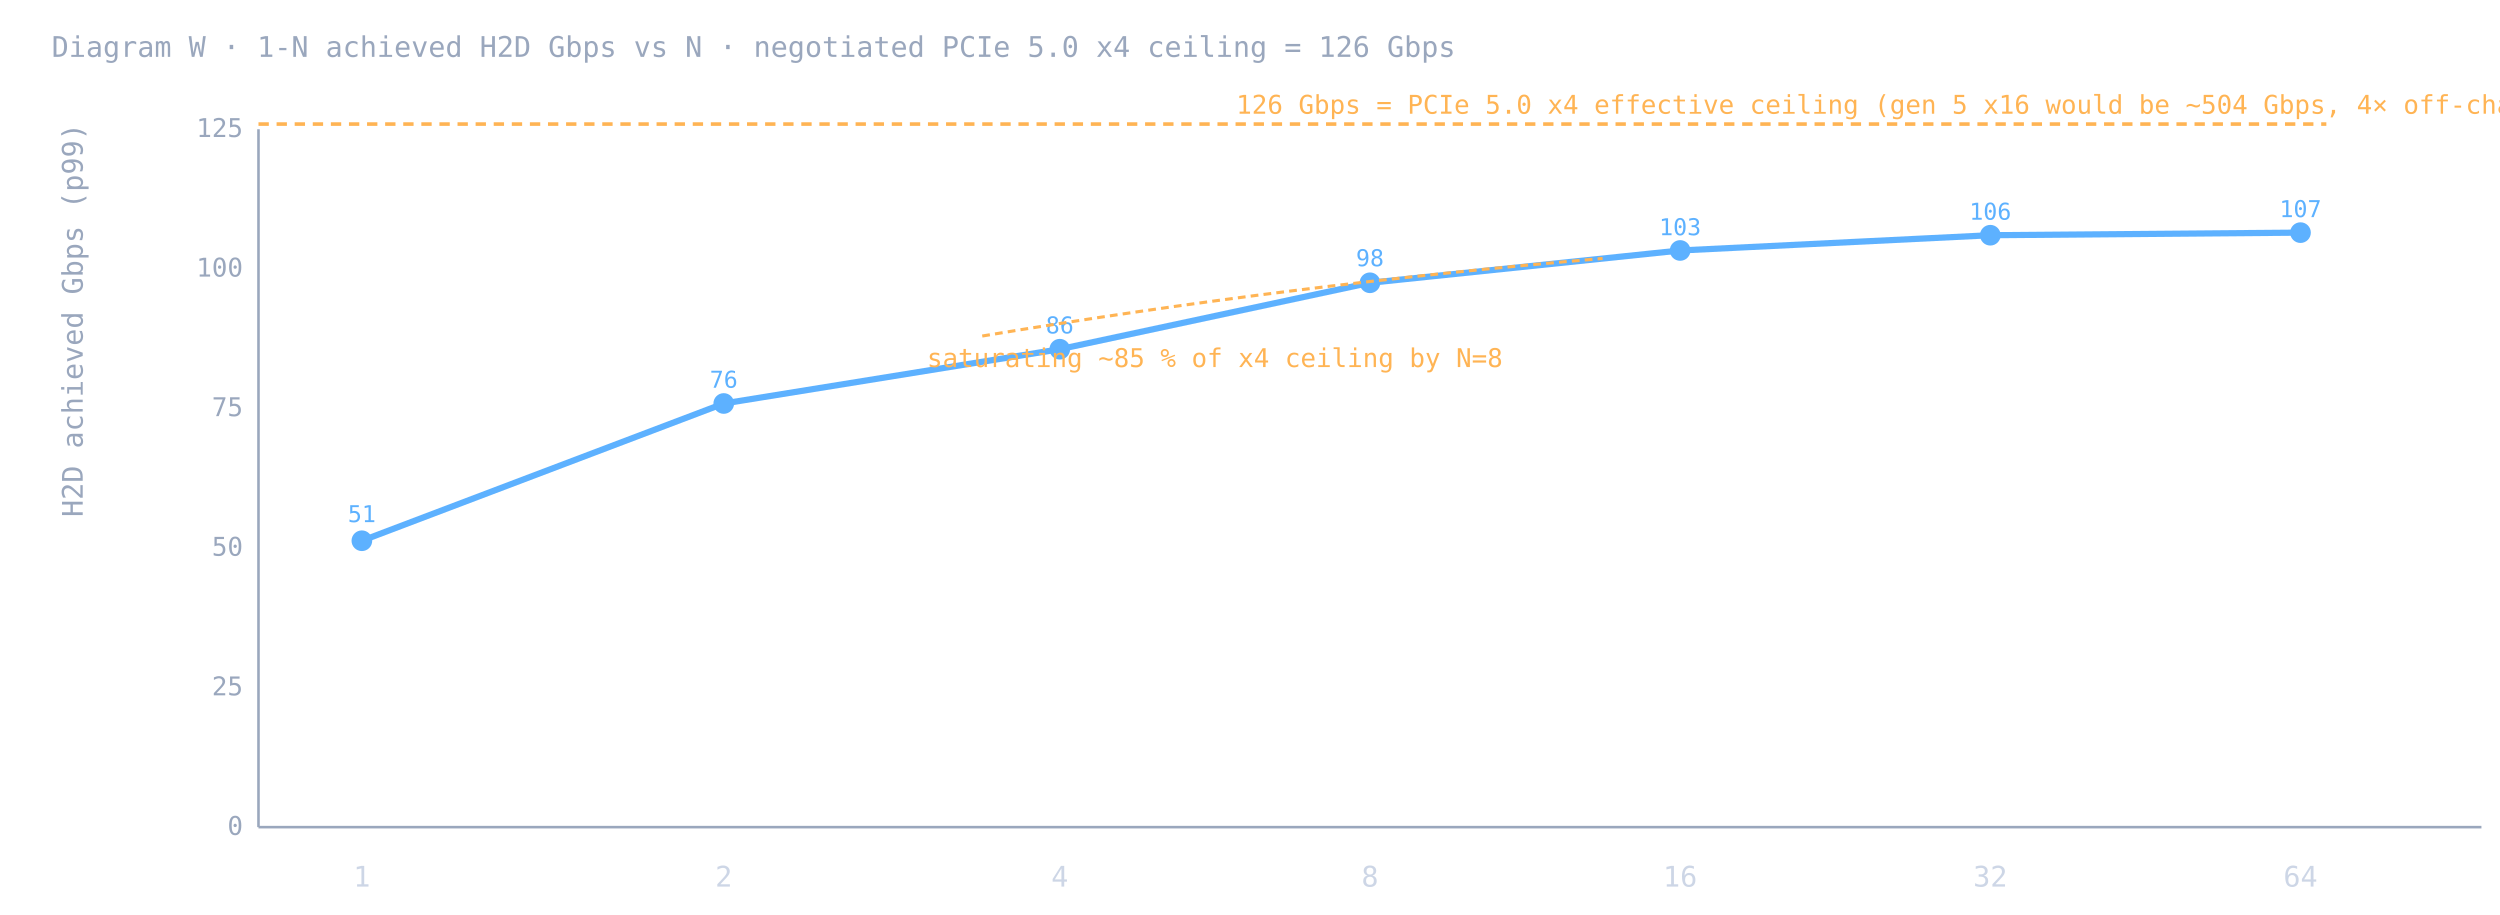
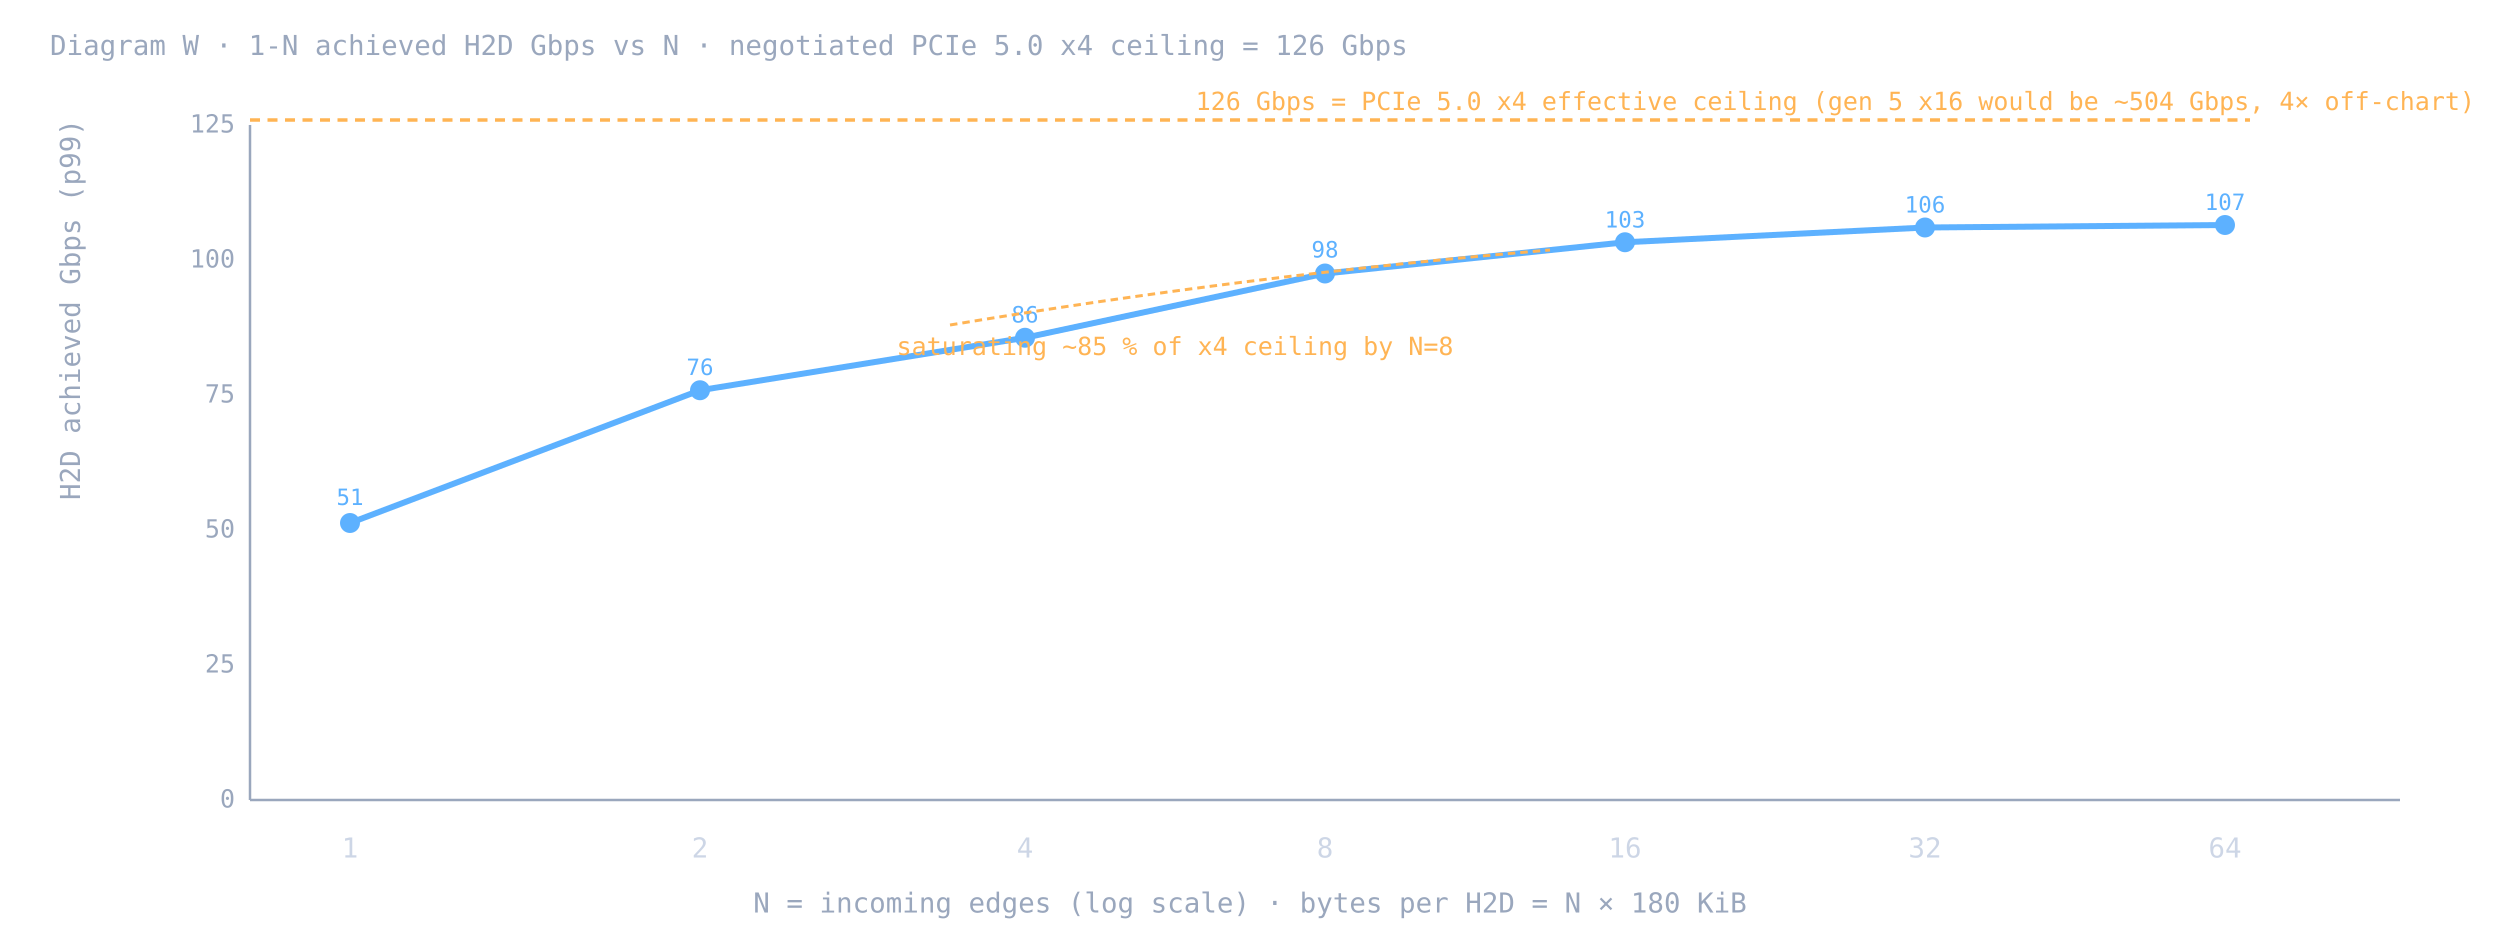
- <svg xmlns="http://www.w3.org/2000/svg" font-family="SF Mono,Menlo,monospace" font-size="12" style="background:#0f1420;color:#e7ecf5;max-width:100%;height:auto" viewbox="0 0 1000 380">
-   <text fill="#9aa7bd" font-size="11" x="20" y="22">Diagram W · 1-N achieved H2D Gbps vs N · negotiated PCIe 5.0 x4 ceiling = 126 Gbps</text>
-   <line stroke="#9aa7bd" x1="100" x2="100" y1="50" y2="320" />
-   <line stroke="#9aa7bd" x1="100" x2="960" y1="320" y2="320" />
+ <svg xmlns="http://www.w3.org/2000/svg" style="background:#0f1420;color:#e7ecf5;--bg:#0f1420;--panel:#1a2233;--ink:#e7ecf5;--muted:#9aa7bd;--edge:#2c3850;--accent:#5db1ff;--warm:#ffb454;--good:#6fd08c;--cell:#0b101a" viewBox="0 0 1000 380" font-family="SF Mono,Menlo,monospace" font-size="12">
+   <text x="20" y="22" fill="#9aa7bd" font-size="11">Diagram W · 1-N achieved H2D Gbps vs N · negotiated PCIe 5.0 x4 ceiling = 126 Gbps</text>
+   <line x1="100" y1="50" x2="100" y2="320" stroke="#9aa7bd" />
+   <line x1="100" y1="320" x2="960" y2="320" stroke="#9aa7bd" />
  <g fill="#9aa7bd" font-size="10" text-anchor="end">
    <text x="94" y="323">0</text>
    <text x="94" y="269">25</text>
    <text x="94" y="215">50</text>
    <text x="94" y="161">75</text>
    <text x="94" y="107">100</text>
    <text x="94" y="53">125</text>
  </g>
-   <text fill="#9aa7bd" font-size="11" transform="rotate(-90 32 200)" x="32" y="200">H2D achieved Gbps (p99)</text>
-   <line stroke="#ffb454" stroke-dasharray="4 3" stroke-width="1.4" x1="100" x2="900" y1="48" y2="48" />
-   <text fill="#ffb454" font-size="10" text-anchor="end" x="990" y="44">126 Gbps = PCIe 5.0 x4 effective ceiling (gen 5 x16 would be ~504 Gbps, 4× off-chart)</text>
+   <text x="32" y="200" fill="#9aa7bd" font-size="11" transform="rotate(-90 32 200)">H2D achieved Gbps (p99)</text>
+   <line x1="100" y1="48" x2="900" y2="48" stroke="#ffb454" stroke-dasharray="4 3" stroke-width="1.4" />
+   <text x="990" y="44" fill="#ffb454" font-size="10" text-anchor="end">126 Gbps = PCIe 5.0 x4 effective ceiling (gen 5 x16 would be ~504 Gbps, 4× off-chart)</text>
  <g fill="#cdd6e6" font-size="11" text-anchor="middle">
    <text x="140" y="343">1</text>
    <text x="280" y="343">2</text>
    <text x="410" y="343">4</text>
    <text x="530" y="343">8</text>
    <text x="650" y="343">16</text>
    <text x="770" y="343">32</text>
    <text x="890" y="343">64</text>
  </g>
-   <text fill="#9aa7bd" font-size="11" text-anchor="middle" x="500" y="365">N = incoming edges (log scale) · bytes per H2D = N × 180 KiB</text>
-   <polyline fill="none" points="140,209.2 280,156.1 410,135.1 530,109.4 650,96.9 770,91.0 890,90.0" stroke="#5db1ff" stroke-width="2.4" />
+   <text x="500" y="365" fill="#9aa7bd" font-size="11" text-anchor="middle">N = incoming edges (log scale) · bytes per H2D = N × 180 KiB</text>
+   <polyline points="140,209.2 280,156.1 410,135.1 530,109.4 650,96.9 770,91.0 890,90.0" fill="none" stroke="#5db1ff" stroke-width="2.4" />
  <g fill="#5db1ff">
    <circle cx="140" cy="209.2" r="4" />
    <circle cx="280" cy="156.1" r="4" />
    <circle cx="410" cy="135.1" r="4" />
    <circle cx="530" cy="109.4" r="4" />
    <circle cx="650" cy="96.9" r="4" />
    <circle cx="770" cy="91.0" r="4" />
    <circle cx="890" cy="90.0" r="4" />
  </g>
  <g fill="#5db1ff" font-size="9" text-anchor="middle">
    <text x="140" y="202">51</text>
    <text x="280" y="150">76</text>
    <text x="410" y="129">86</text>
    <text x="530" y="103">98</text>
    <text x="650" y="91">103</text>
    <text x="770" y="85">106</text>
    <text x="890" y="84">107</text>
  </g>
-   <path d="M 380 130 Q 500 110 620 100" fill="none" stroke="#ffb454" stroke-dasharray="3 2" stroke-width="1.2" />
-   <text fill="#ffb454" font-size="10" text-anchor="middle" x="470" y="142">saturating ~85 % of x4 ceiling by N=8</text>
+   <path d="M 380 130 Q 500 110 620 100" fill="none" stroke="#ffb454" stroke-width="1.2" stroke-dasharray="3 2" />
+   <text x="470" y="142" fill="#ffb454" font-size="10" text-anchor="middle">saturating ~85 % of x4 ceiling by N=8</text>
</svg>
